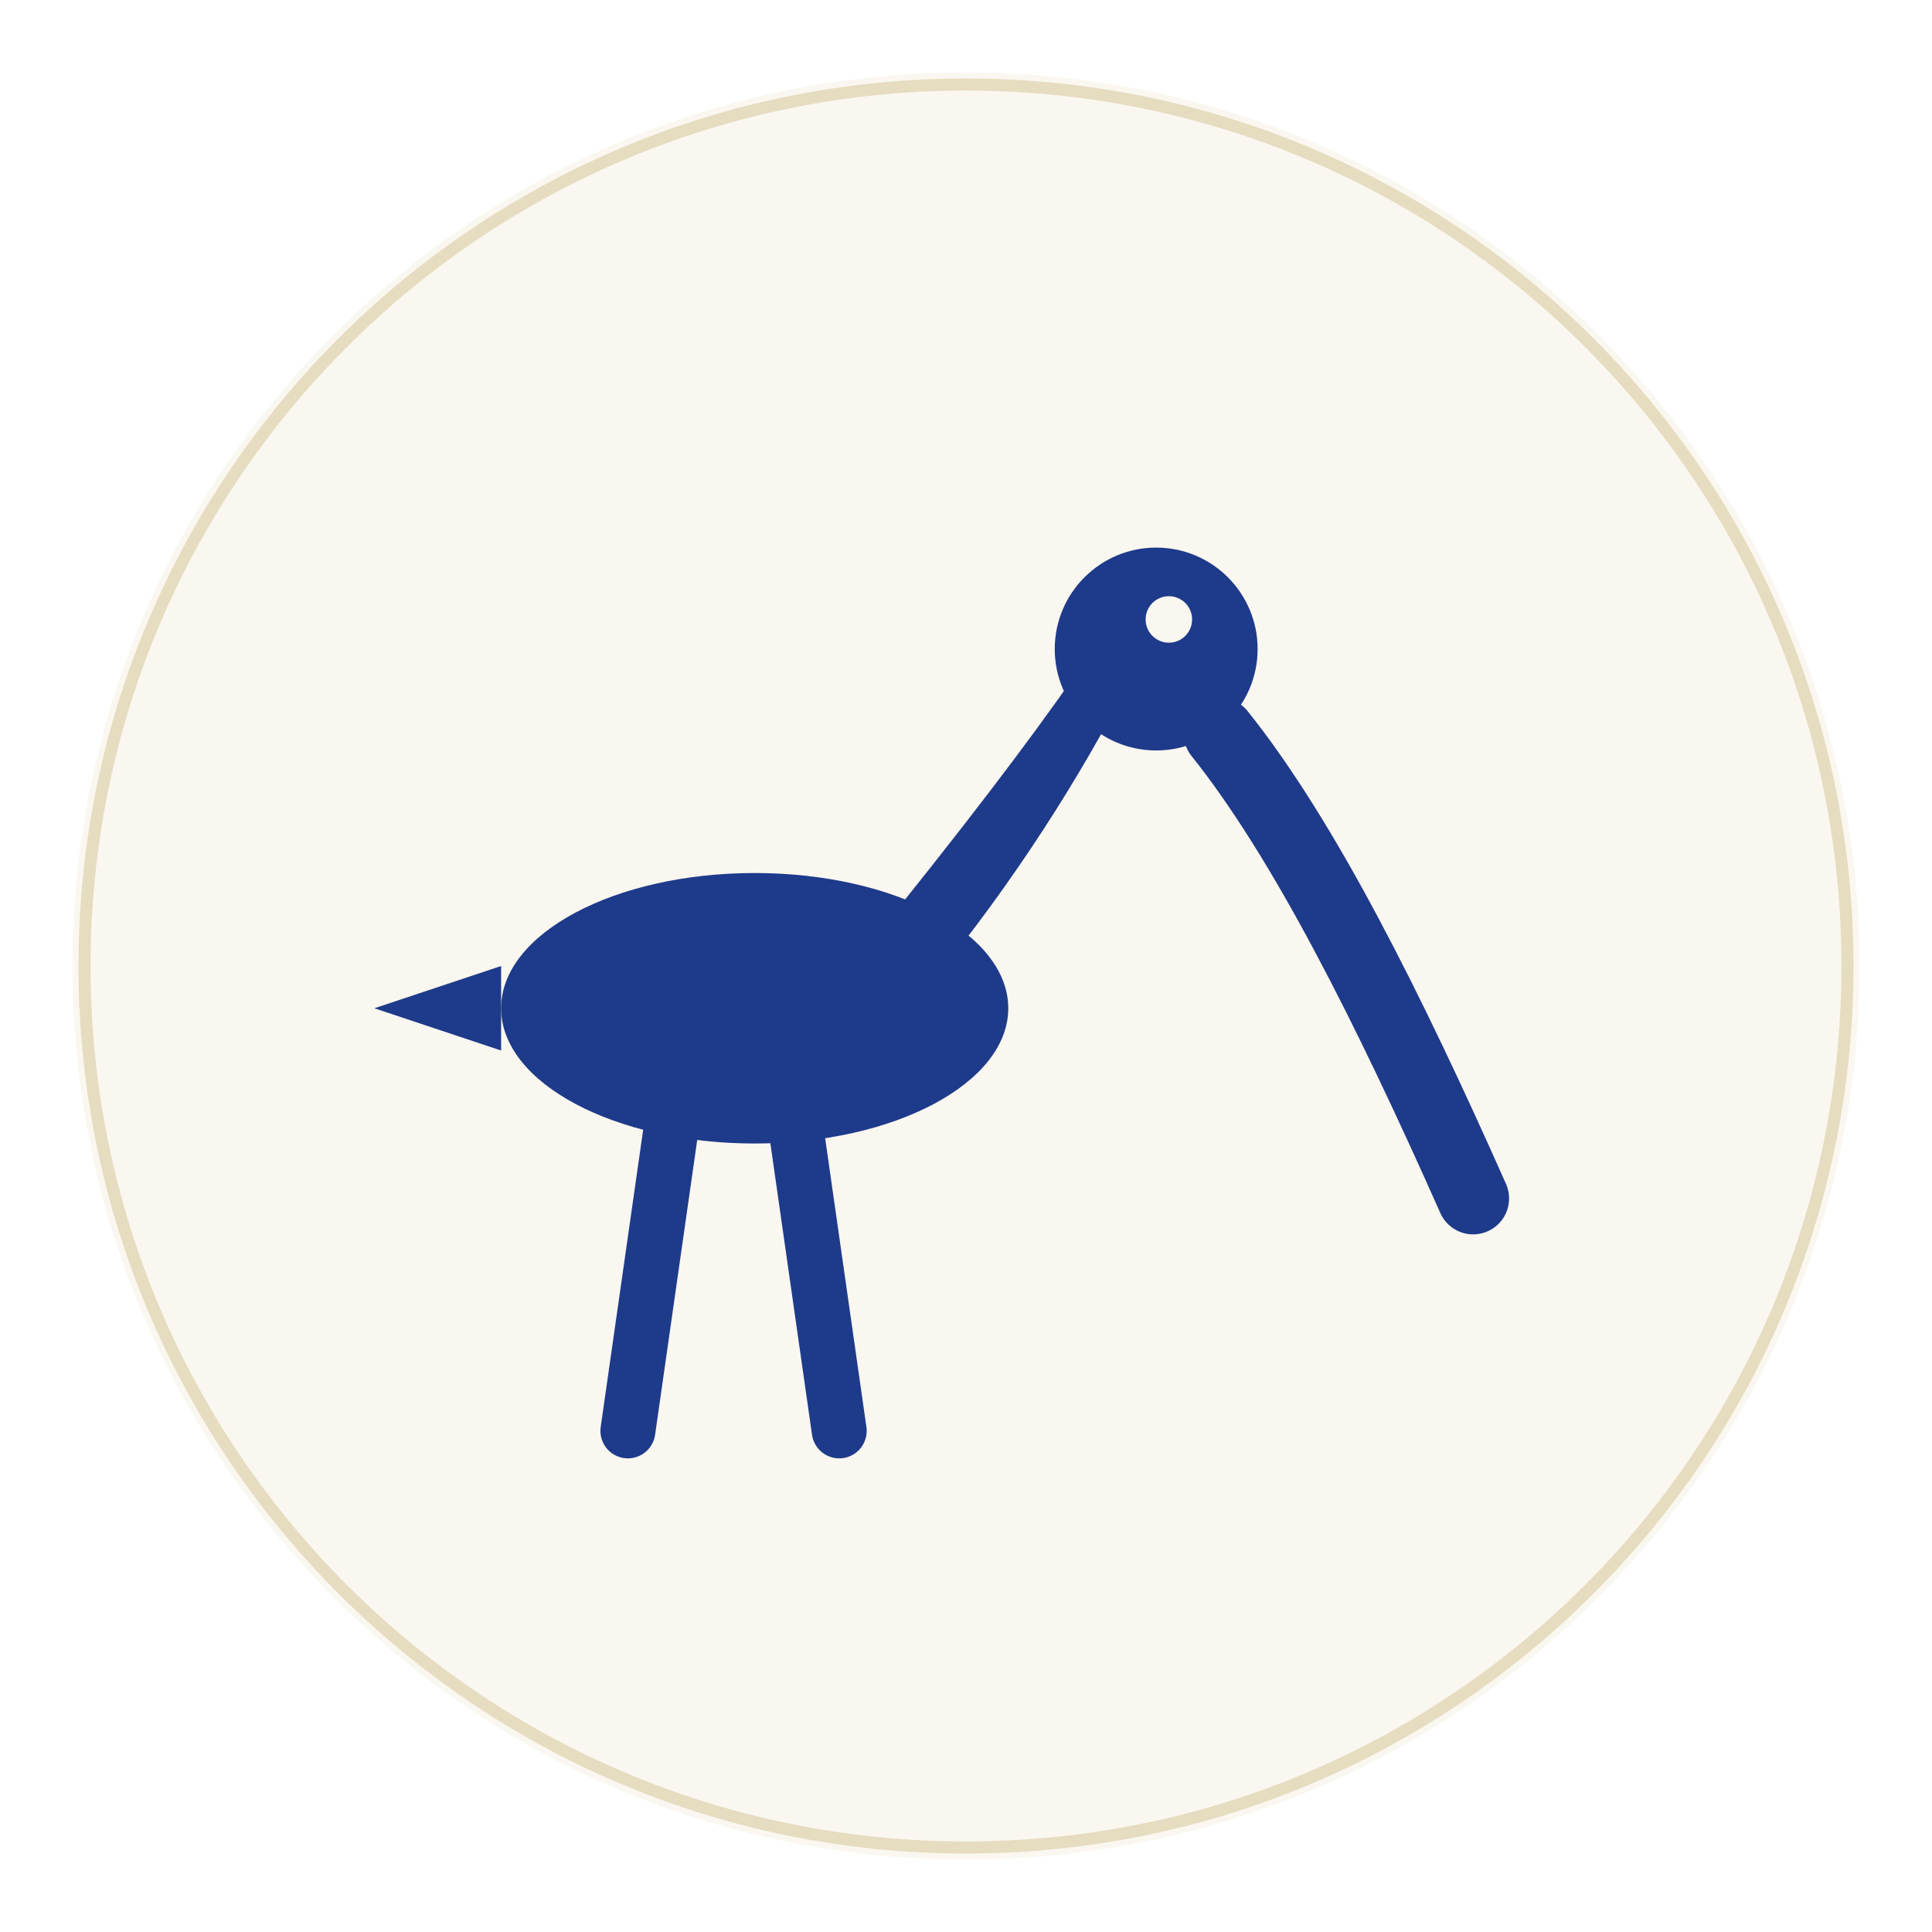
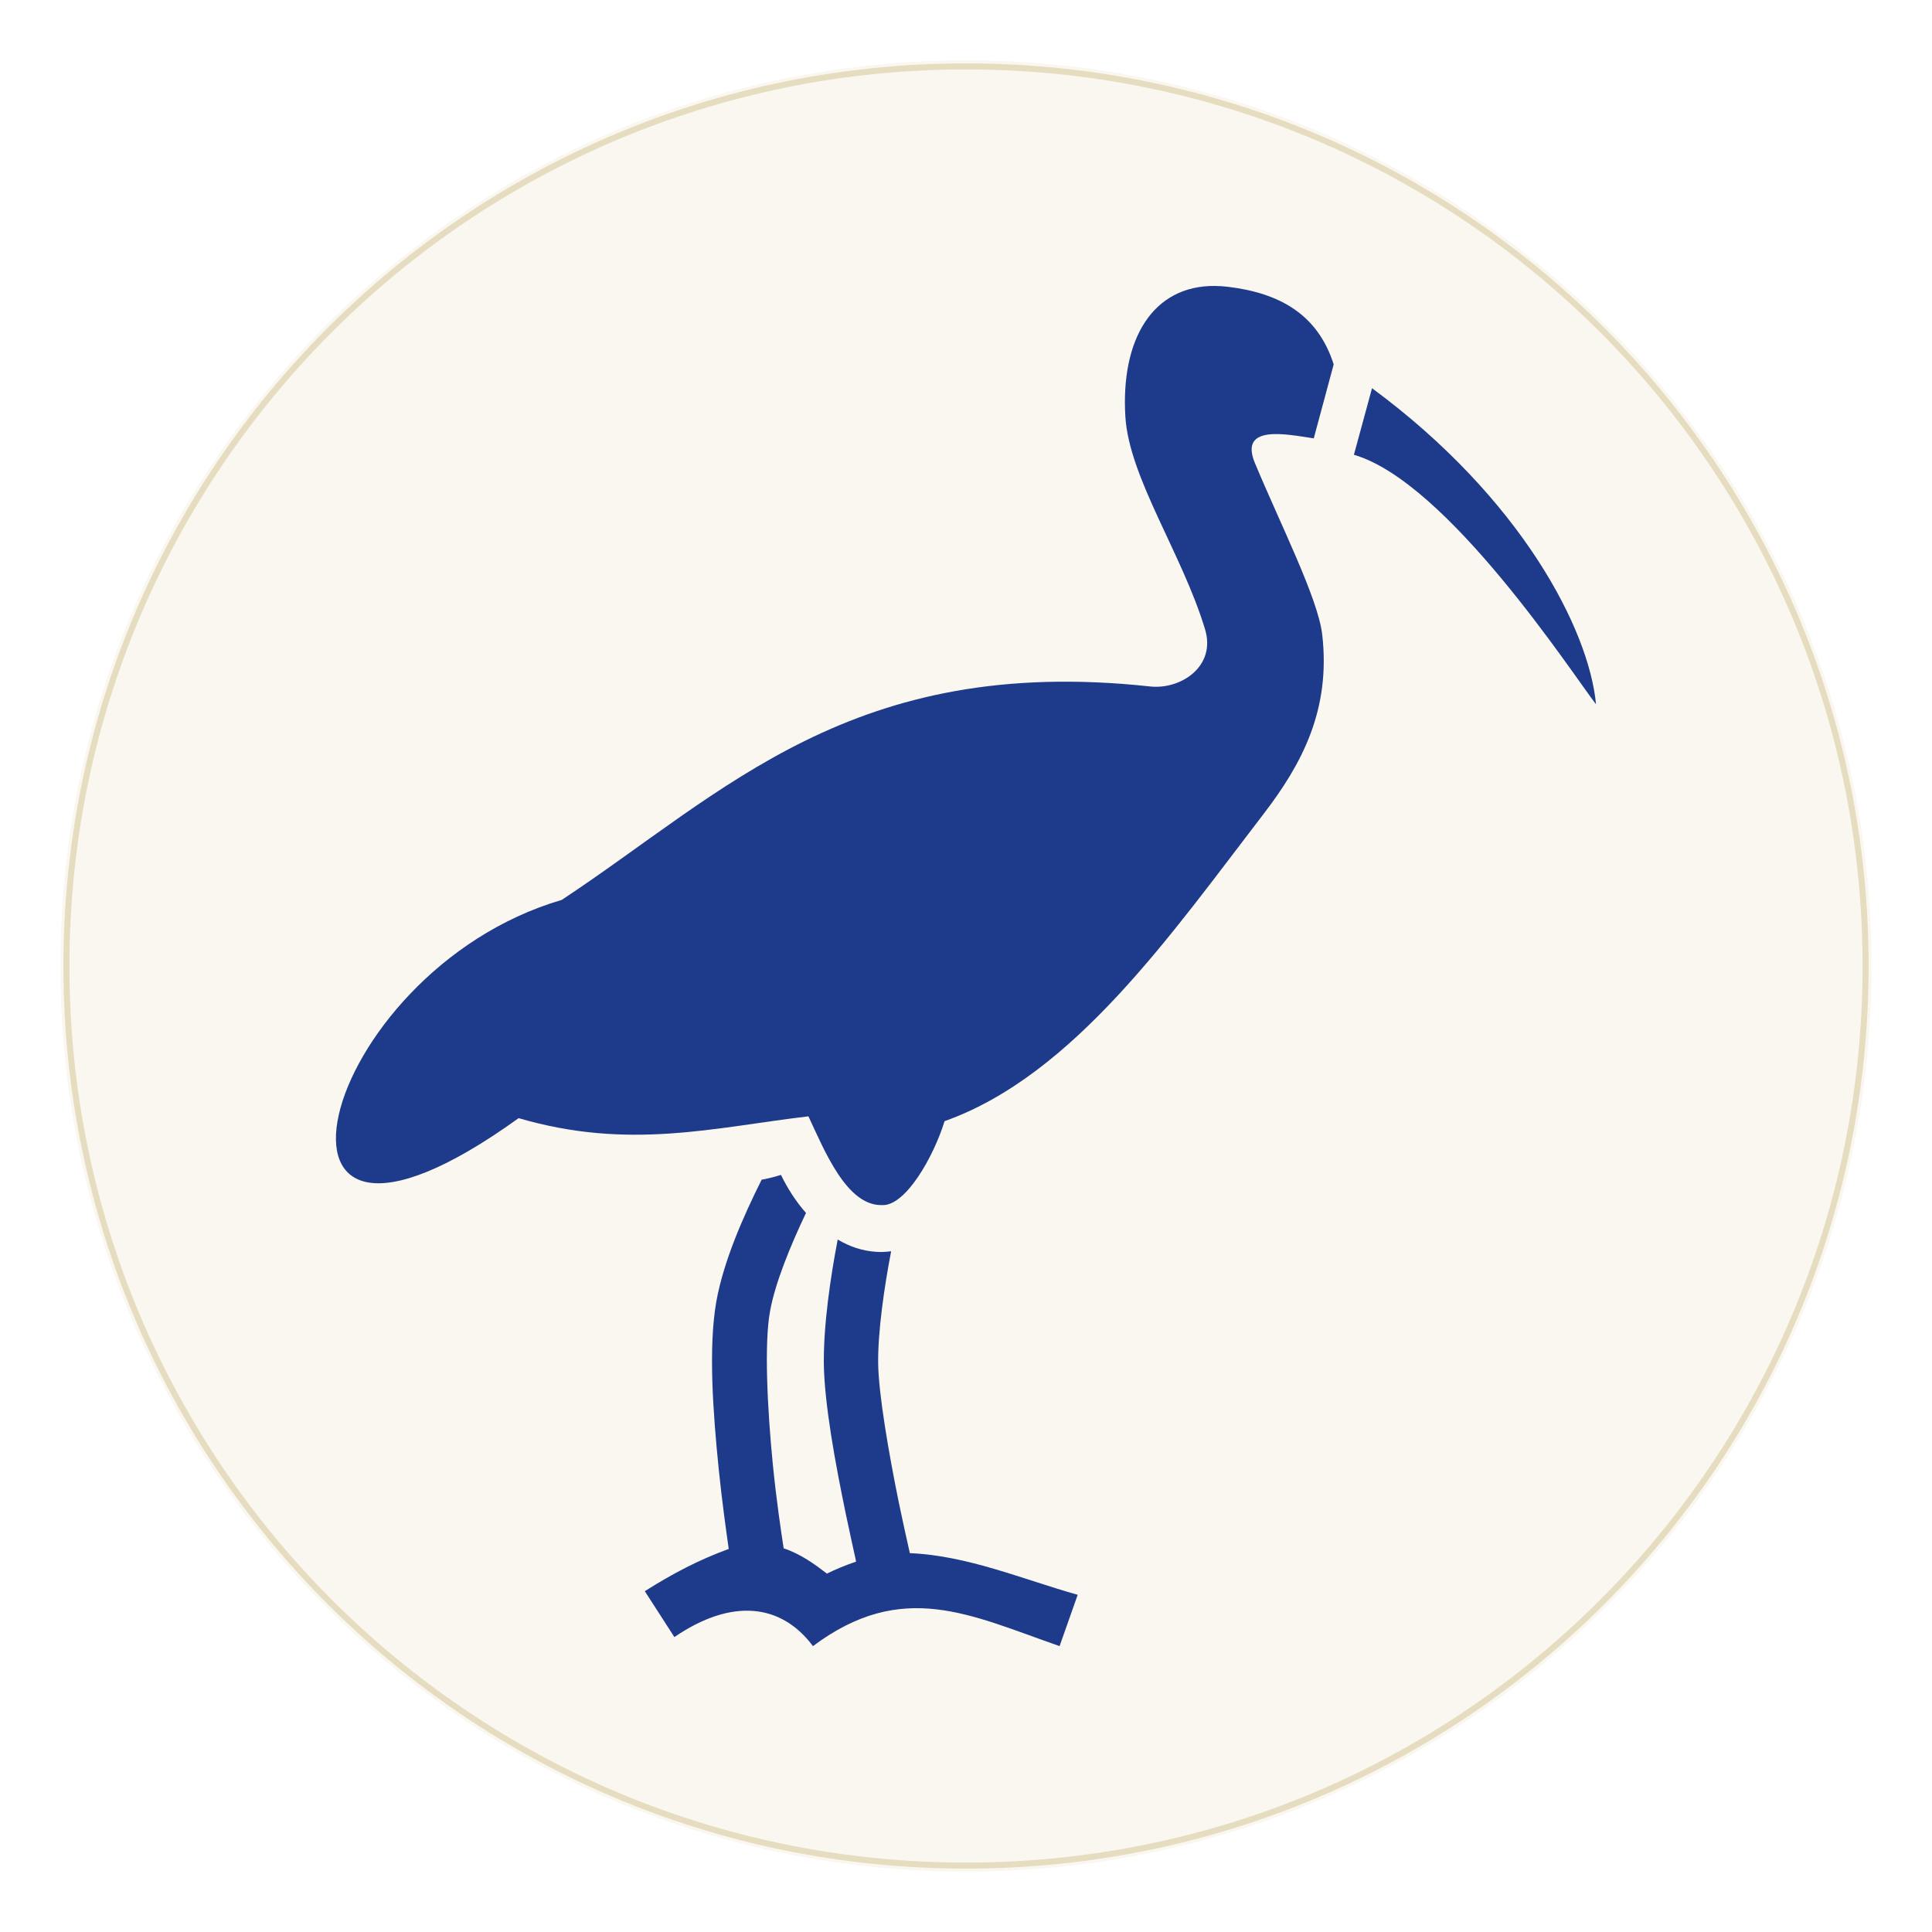
- <svg xmlns="http://www.w3.org/2000/svg" viewBox="0 0 160 160" width="160" height="160" role="img" aria-label="Thoth — sacred ibis logo">
-   <circle cx="80" cy="80" r="74" fill="#FAF7F0" />
-   <circle cx="80" cy="80" r="73" fill="none" stroke="#E6DCC0" stroke-width="1" />
-   <g transform="translate(24, 24) scale(3.5)" fill="#1E3A8A">
-     <ellipse cx="11" cy="17" rx="6" ry="3.2" />
-     <path d="M 5 16 L 2 17 L 5 18 Z" />
-     <path d="M 14.5 14.5 C 16.5 12, 18 10, 19 8.5 L 20 9 C 19 11, 17.5 13.5, 15.5 16 Z" />
-     <circle cx="20.5" cy="8.5" r="2.4" />
-     <path d="M 22 10.5 C 24 13, 26 17, 28 21.5" stroke="#1E3A8A" stroke-width="1.7" fill="none" stroke-linecap="round" />
-     <circle cx="20.8" cy="7.8" r="0.55" fill="#FAF7F0" />
-     <line x1="9" y1="20" x2="8" y2="27" stroke="#1E3A8A" stroke-width="1.3" stroke-linecap="round" />
-     <line x1="12" y1="20" x2="13" y2="27" stroke="#1E3A8A" stroke-width="1.3" stroke-linecap="round" />
+ <svg xmlns="http://www.w3.org/2000/svg" viewBox="0 0 640 640" width="320" height="320" role="img" aria-label="Thoth — sacred ibis logo">
+   <circle cx="320" cy="320" r="300" fill="#FAF7F0" />
+   <circle cx="320" cy="320" r="298" fill="none" stroke="#E6DCC0" stroke-width="2" />
+   <g transform="translate(64, 64)">
+     <path fill="#1E3A8A" d="M338.5 30.72c-20.8-.19-31.3 17.85-29.7 43.43 1.3 20.21 18.9 45.45 26.4 70.35 3.7 12.3-8.1 20-18.2 18.9-98.7-10.7-140.9 35-194.9 70.7-81.68 23.9-110.5 141.6-14.3 72.3 36.6 10.7 64.6 3.1 96-.6 5.4 11.5 12.7 29.7 24.4 29.4 7.8.4 17.1-16.1 20.7-27.8 42.8-15.2 75.2-62.1 105.7-101.8 12.5-16.3 22.3-34.3 19.4-59.4-1.4-12-13.7-36.2-22.3-56.82-5.4-13 10.8-9.45 19.5-8.17l6.6-24.51c-5.3-16.62-18-23.64-35-25.69-1.5-.18-2.9-.27-4.3-.29zm52 33.88-6 22.05c31.1 9.07 72.3 72.45 80.2 82.65-2.3-24.7-24.7-68.2-74.2-104.7zM194.7 325.2c-2.2.7-4.3 1.2-6.4 1.6-6.2 12.4-12.6 27-15 40.3-2.7 15.3-1.1 36.9.8 55.7 1.1 10.7 2.4 19.9 3.3 26.3-10.1 3.7-18.6 8.2-27.8 14l9.8 15.2c18.9-12.9 35.3-11.2 45.9 3 29.7-22.2 52.1-10.3 81.7 0l6-17c-18.4-5.2-36.5-13-55.6-13.8-1.1-4.8-2.3-10.3-3.6-16.5-3.4-16.6-6.8-36.4-6.9-46.5-.1-10.5 2-25 4.3-37-1.6.2-3.2.3-4.8.2-4.8-.3-9.1-1.8-12.9-4.1-2.4 12.5-4.7 28.2-4.6 41.1.2 13.5 3.8 33 7.3 49.9 1.2 5.8 2.4 11 3.4 15.7-3.5 1.2-6.7 2.5-9.7 4 0-.1-.1-.1-.2-.2-3.8-2.9-8.4-6.3-14.1-8.2-.9-5.8-2.4-15.9-3.6-27.9-1.8-18.2-2.9-40.1-.9-50.7 1.6-9 6.6-21.4 11.9-32.5-3.3-3.7-6.1-8.1-8.3-12.6z" />
  </g>
</svg>
